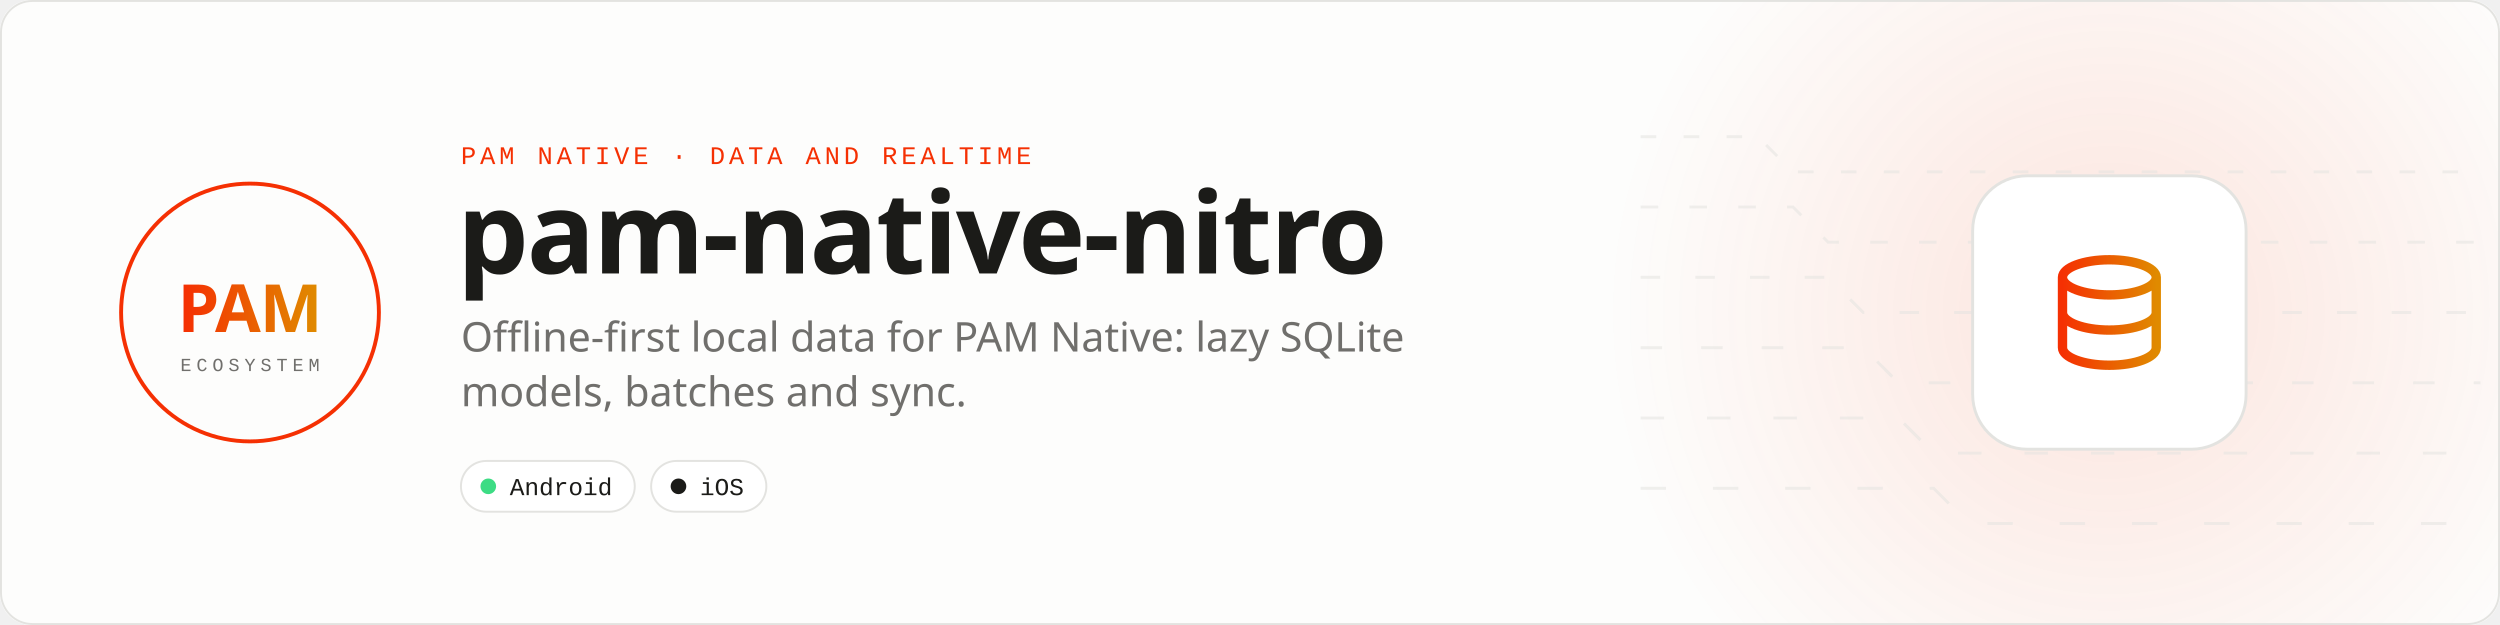
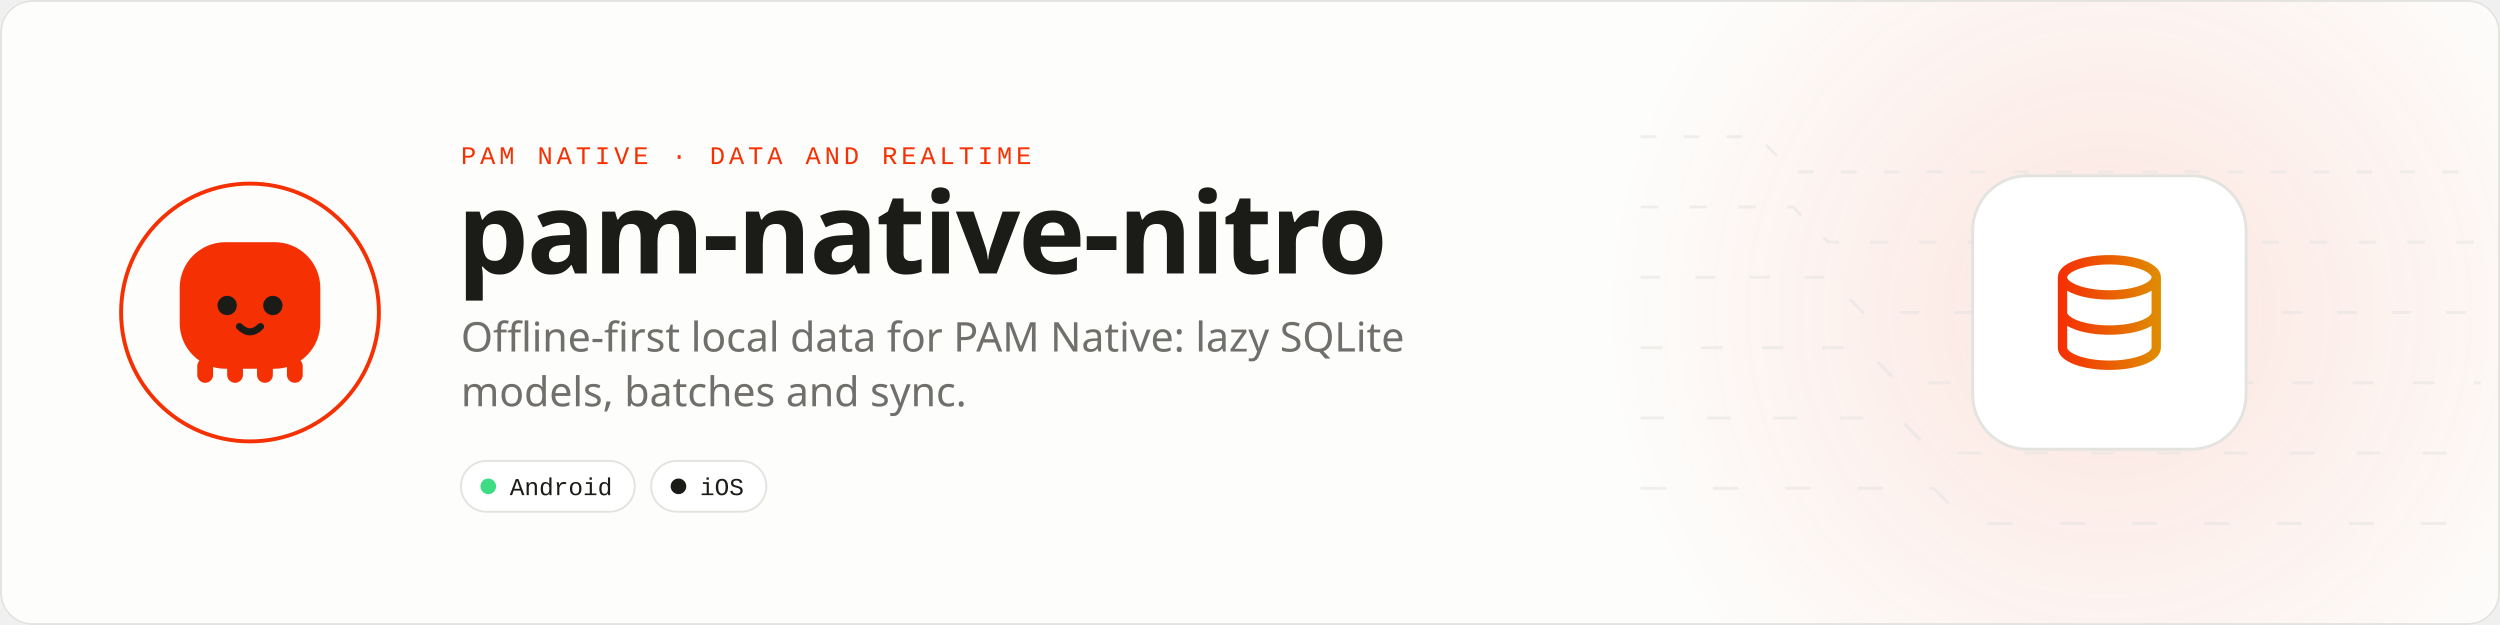
<svg xmlns="http://www.w3.org/2000/svg" viewBox="0 0 1280 320" width="1280" height="320" role="img" aria-label="pam-native-nitro: Offline-first local data for PAM Native: lazy SQLite models, batches and sync.">
  <defs>
    <linearGradient id="pg" x1="0" y1="0" x2="1" y2="0">
      <stop offset="0" stop-color="#f53003" />
      <stop offset="1" stop-color="#e08a00" />
    </linearGradient>
    <radialGradient id="gl">
      <stop offset="0" stop-color="#f53003" stop-opacity=".12" />
      <stop offset="1" stop-color="#f53003" stop-opacity="0" />
    </radialGradient>
    <clipPath id="cl">
      <rect width="1280" height="320" rx="16" />
    </clipPath>
  </defs>
  <g clip-path="url(#cl)">
    <rect width="1280" height="320" fill="#fdfdfc" />
    <circle cx="1080" cy="160" r="260" fill="url(#gl)" />
    <g fill="none" stroke="#e3e3e0" stroke-width="1.5" opacity=".55">
      <path d="M840 70H900l18 18H1270" stroke-dasharray="8 14">
        <animate attributeName="stroke-dashoffset" from="0" to="-48" dur="3.0s" repeatCount="indefinite" />
      </path>
      <path d="M840 106H918l18 18H1270" stroke-dasharray="9 16">
        <animate attributeName="stroke-dashoffset" from="0" to="-48" dur="3.4s" repeatCount="indefinite" />
      </path>
      <path d="M840 142H936l18 18H1270" stroke-dasharray="10 18">
        <animate attributeName="stroke-dashoffset" from="0" to="-48" dur="3.8s" repeatCount="indefinite" />
      </path>
      <path d="M840 178H954l18 18H1270" stroke-dasharray="11 20">
        <animate attributeName="stroke-dashoffset" from="0" to="-48" dur="4.2s" repeatCount="indefinite" />
      </path>
      <path d="M840 214H972l18 18H1270" stroke-dasharray="12 22">
        <animate attributeName="stroke-dashoffset" from="0" to="-48" dur="4.6s" repeatCount="indefinite" />
      </path>
      <path d="M840 250H990l18 18H1270" stroke-dasharray="13 24">
        <animate attributeName="stroke-dashoffset" from="0" to="-48" dur="5.0s" repeatCount="indefinite" />
      </path>
    </g>
  </g>
  <rect x=".5" y=".5" width="1279" height="319" rx="16" fill="none" stroke="#e3e3e0" />
  <circle cx="128" cy="160" r="66" fill="#fdfdfc" stroke="#f53003" stroke-width="2" />
  <circle cx="128" cy="160" r="66" fill="none" stroke="#f53003">
    <animate attributeName="r" values="66;92" dur="3s" repeatCount="indefinite" />
    <animate attributeName="stroke-opacity" values=".5;0" dur="3s" repeatCount="indefinite" />
  </circle>
-   <text x="128" y="170" text-anchor="middle" font-family="-apple-system, BlinkMacSystemFont, 'Segoe UI', 'Noto Sans', Helvetica, Arial, sans-serif" font-weight="700" font-size="34" letter-spacing="-.5" fill="url(#pg)">PAM</text>
-   <text x="128" y="190" text-anchor="middle" font-family="ui-monospace, SFMono-Regular, 'SF Mono', Menlo, Consolas, 'Liberation Mono', monospace" font-size="9.5" letter-spacing="2.5" fill="#706f6c">ECOSYSTEM</text>
+   <g transform="translate(74 104.2) scale(.9)">
+     <rect x="30" y="88" width="9" height="14" rx="4.5" fill="#f53003" />
+     <rect x="47" y="88" width="9" height="14" rx="4.5" fill="#f53003" />
+     <rect x="64" y="88" width="9" height="14" rx="4.5" fill="#f53003" />
+     <rect x="81" y="88" width="9" height="14" rx="4.5" fill="#f53003" />
+     <rect x="20" y="22" width="80" height="72" rx="26" fill="#f53003" />
+     <circle cx="47" cy="58" r="5.5" fill="#1b1b18" />
+     <circle cx="73" cy="58" r="5.5" fill="#1b1b18" />
+     <path d="M54 70q6 6 12 0" stroke="#1b1b18" stroke-width="4" stroke-linecap="round" fill="none" />
+   </g>
  <text x="236" y="84" font-family="ui-monospace, SFMono-Regular, 'SF Mono', Menlo, Consolas, 'Liberation Mono', monospace" font-size="13" letter-spacing="2" fill="#f53003">PAM NATIVE · DATA AND REALTIME</text>
  <text x="234" y="140" font-family="-apple-system, BlinkMacSystemFont, 'Segoe UI', 'Noto Sans', Helvetica, Arial, sans-serif" font-weight="700" font-size="58" letter-spacing="-1" fill="#1b1b18">pam-native-nitro</text>
  <text x="236" y="180" font-family="-apple-system, BlinkMacSystemFont, 'Segoe UI', 'Noto Sans', Helvetica, Arial, sans-serif" font-size="21" fill="#706f6c">Offline-first local data for PAM Native: lazy SQLite</text>
  <text x="236" y="208" font-family="-apple-system, BlinkMacSystemFont, 'Segoe UI', 'Noto Sans', Helvetica, Arial, sans-serif" font-size="21" fill="#706f6c">models, batches and sync.</text>
  <rect x="236" y="236" width="89" height="26" rx="13" fill="#ffffff" stroke="#e3e3e0" />
  <circle cx="250" cy="249" r="4" fill="#3ddc84" />
  <text x="261" y="253.5" font-family="ui-monospace, SFMono-Regular, 'SF Mono', Menlo, Consolas, 'Liberation Mono', monospace" font-size="12.5" fill="#1b1b18">Android</text>
  <rect x="333.375" y="236" width="59" height="26" rx="13" fill="#ffffff" stroke="#e3e3e0" />
  <circle cx="347.375" cy="249" r="4" fill="#1b1b18" />
  <text x="358.375" y="253.5" font-family="ui-monospace, SFMono-Regular, 'SF Mono', Menlo, Consolas, 'Liberation Mono', monospace" font-size="12.5" fill="#1b1b18">iOS</text>
  <rect x="1010" y="90" width="140" height="140" rx="28" fill="#ffffff" stroke="#e3e3e0" stroke-width="1.5" />
  <g transform="translate(1044 124) scale(3)" fill="none" stroke="url(#pg)" stroke-width="1.6" stroke-linecap="round" stroke-linejoin="round">
    <path d="M4 6a8 3 0 0 0 16 0a8 3 0 0 0-16 0M4 6v12a8 3 0 0 0 16 0V6M4 12a8 3 0 0 0 16 0" />
  </g>
</svg>
